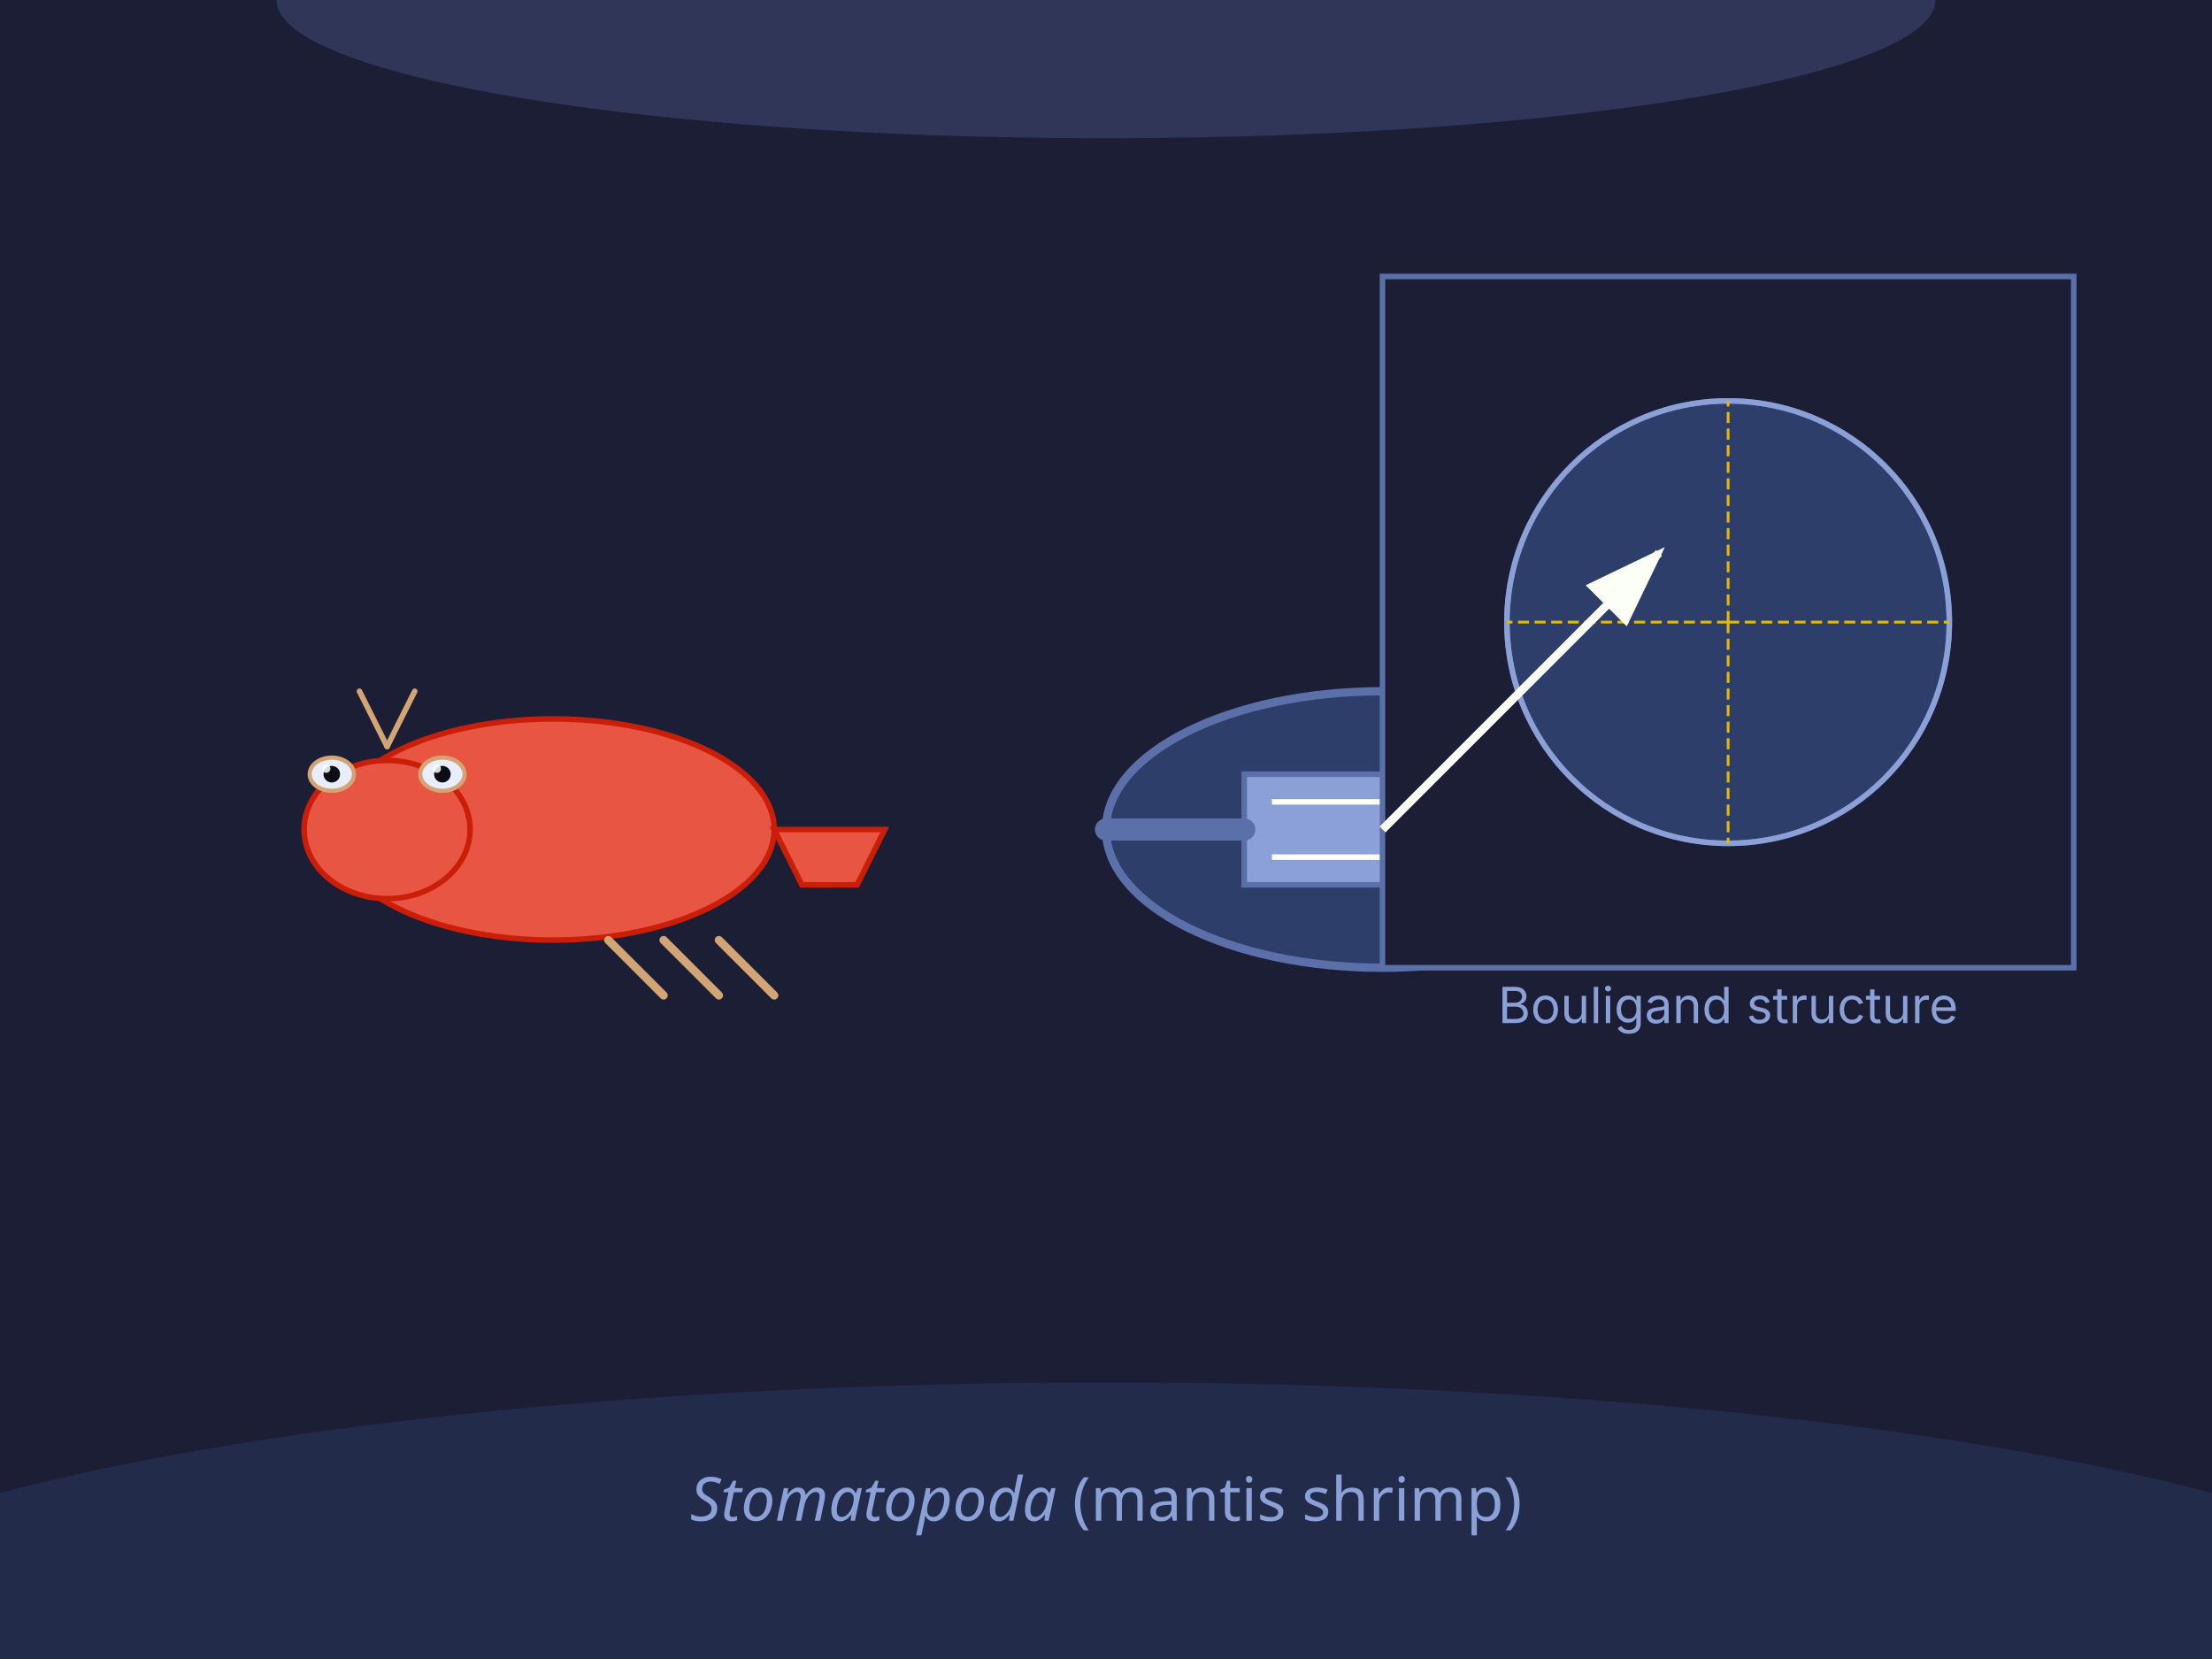
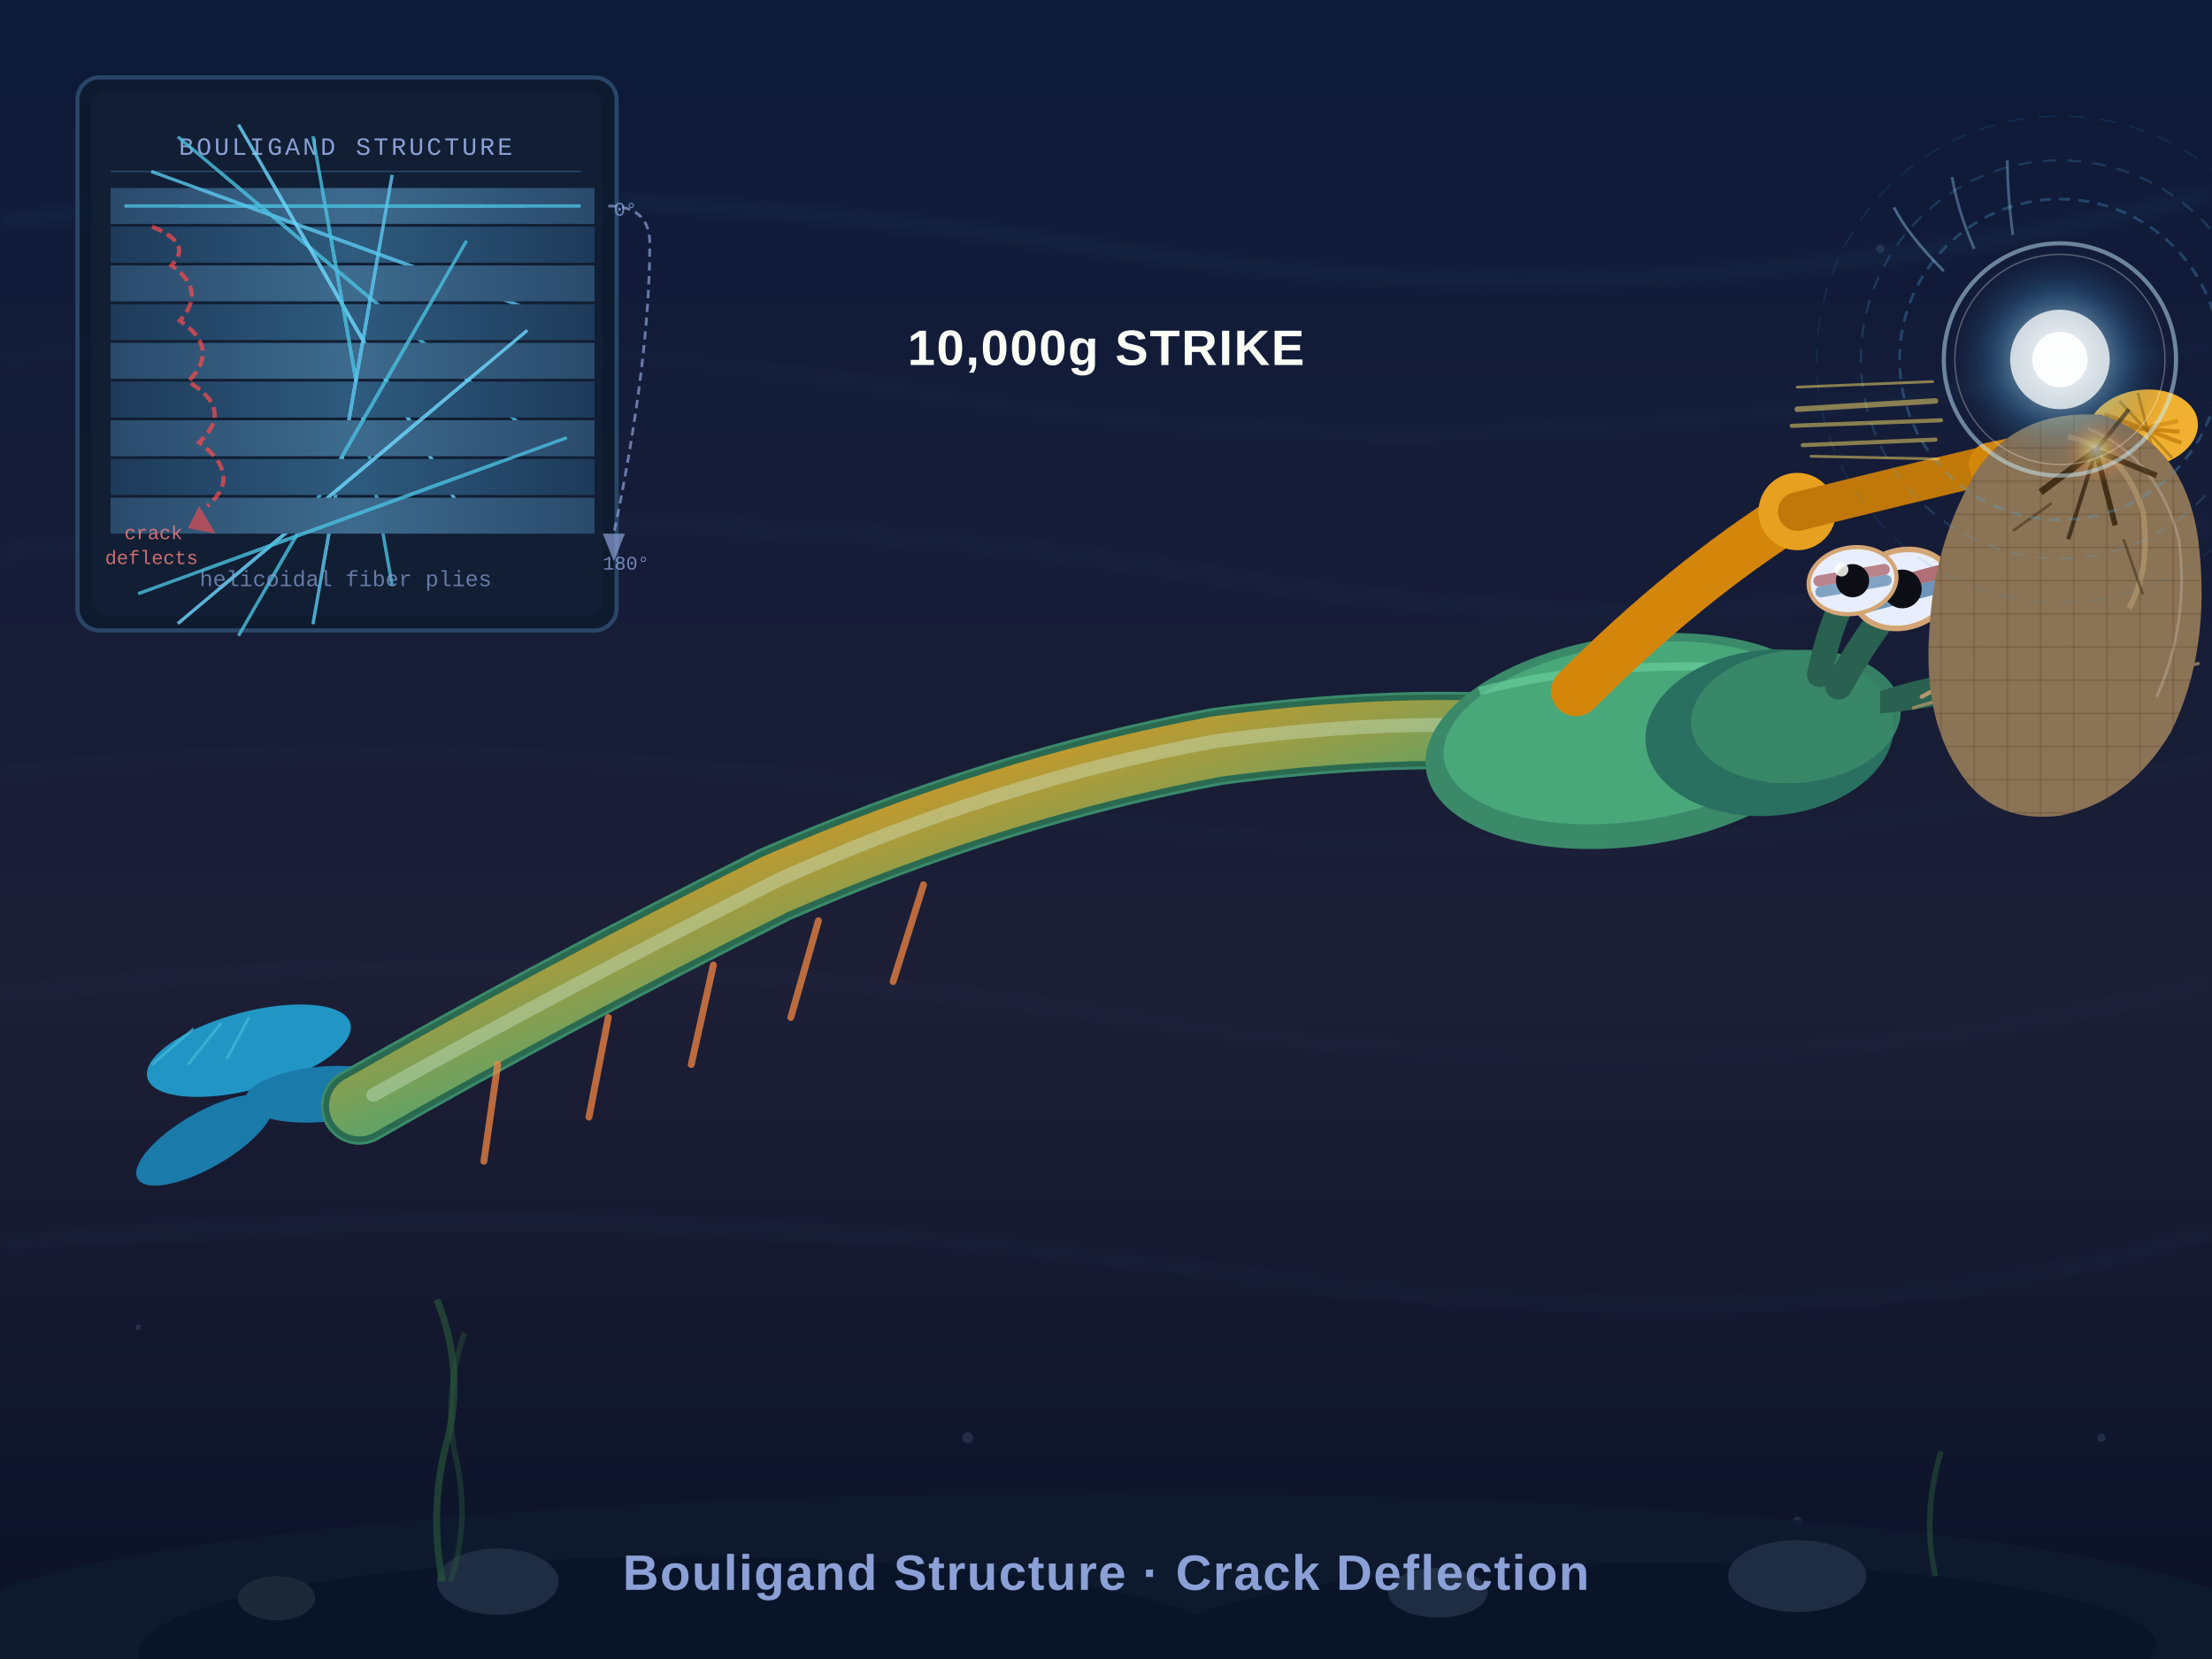
<svg xmlns="http://www.w3.org/2000/svg" viewBox="0 0 800 600" width="800" height="600">
  <defs>
-     
+     <linearGradient id="bgGradient" x1="0%" y1="0%" x2="0%" y2="100%">
+       <stop offset="0%" stop-color="#0D1A3A" />
+       <stop offset="60%" stop-color="#1C1E35" />
+       <stop offset="100%" stop-color="#0A1228" />
+     </linearGradient>
+     <radialGradient id="cavitationGlow" cx="50%" cy="50%" r="50%">
+       <stop offset="0%" stop-color="#FFFFFF" stop-opacity="0.95" />
+       <stop offset="25%" stop-color="#C8F0FF" stop-opacity="0.7" />
+       <stop offset="60%" stop-color="#4EA8DE" stop-opacity="0.3" />
+       <stop offset="100%" stop-color="#1C1E35" stop-opacity="0" />
+     </radialGradient>
+     <pattern id="shellTexture" x="0" y="0" width="12" height="12" patternUnits="userSpaceOnUse">
+       <rect width="12" height="12" fill="#8B7355" />
+       <line x1="0" y1="6" x2="12" y2="6" stroke="#6B5335" stroke-width="0.5" opacity="0.5" />
+       <line x1="6" y1="0" x2="6" y2="12" stroke="#6B5335" stroke-width="0.5" opacity="0.5" />
+     </pattern>
+     <linearGradient id="fiberLayer1" x1="0%" y1="0%" x2="100%" y2="0%">
+       <stop offset="0%" stop-color="#2A4A6B" />
+       <stop offset="50%" stop-color="#3D6B8E" />
+       <stop offset="100%" stop-color="#2A4A6B" />
+     </linearGradient>
+     <linearGradient id="fiberLayer2" x1="0%" y1="0%" x2="100%" y2="0%">
+       <stop offset="0%" stop-color="#1E3A5A" />
+       <stop offset="50%" stop-color="#2E5B7E" />
+       <stop offset="100%" stop-color="#1E3A5A" />
+     </linearGradient>
+     <linearGradient id="shrimpBody" x1="0%" y1="0%" x2="100%" y2="100%">
+       <stop offset="0%" stop-color="#FF6B35" />
+       <stop offset="30%" stop-color="#E8A020" />
+       <stop offset="60%" stop-color="#4CAF7D" />
+       <stop offset="100%" stop-color="#2196C4" />
+     </linearGradient>
+     <linearGradient id="clubGrad" x1="0%" y1="0%" x2="100%" y2="0%">
+       <stop offset="0%" stop-color="#D4860A" />
+       <stop offset="50%" stop-color="#F0B030" />
+       <stop offset="100%" stop-color="#C07808" />
+     </linearGradient>
+     <radialGradient id="impactFlash" cx="50%" cy="50%" r="50%">
+       <stop offset="0%" stop-color="#FFFFFF" stop-opacity="1" />
+       <stop offset="30%" stop-color="#FFE066" stop-opacity="0.8" />
+       <stop offset="70%" stop-color="#FF8C42" stop-opacity="0.3" />
+       <stop offset="100%" stop-color="#FF8C42" stop-opacity="0" />
+     </radialGradient>
+     <filter id="waterBlur">
+       <feGaussianBlur stdDeviation="2" />
+     </filter>
+     <filter id="glowFilter">
+       <feGaussianBlur stdDeviation="4" result="blur" />
+       <feMerge>
+         <feMergeNode in="blur" />
+         <feMergeNode in="SourceGraphic" />
+       </feMerge>
+     </filter>
+     <filter id="softGlow">
+       <feGaussianBlur stdDeviation="3" result="blur" />
+       <feMerge>
+         <feMergeNode in="blur" />
+         <feMergeNode in="SourceGraphic" />
+       </feMerge>
+     </filter>
  </defs>
-   <g id="bg" data-label="deep sea background">
-     <rect x="0" y="0" width="800" height="600" fill="#1C1E35" />
-   </g>
-   <g id="context" data-label="water context">
-     <ellipse cx="400" cy="600" rx="500" ry="100" fill="#2D3E6B" opacity="0.4" />
-     <ellipse cx="400" cy="0" rx="300" ry="50" fill="#5B6FA8" opacity="0.3" />
-   </g>
-   <g id="subject" data-label="mantis shrimp">
-     <ellipse cx="200" cy="300" rx="80" ry="40" fill="#E85542" stroke="#CA1E08" stroke-width="2" />
-     <ellipse cx="140" cy="300" rx="30" ry="25" fill="#E85542" stroke="#CA1E08" stroke-width="2" />
-     <g id="eye-left">
-       <ellipse cx="120" cy="280" rx="8" ry="6" fill="#E8EEFF" stroke="#D4A574" stroke-width="1.5" />
-       <circle cx="120" cy="280" r="3" fill="#0D0D16" />
-       <circle cx="118" cy="278" r="1.5" fill="#FBFFF6" opacity="0.85" />
-     </g>
-     <g id="eye-right">
-       <ellipse cx="160" cy="280" rx="8" ry="6" fill="#E8EEFF" stroke="#D4A574" stroke-width="1.5" />
-       <circle cx="160" cy="280" r="3" fill="#0D0D16" />
-       <circle cx="158" cy="278" r="1.5" fill="#FBFFF6" opacity="0.85" />
-     </g>
-     <path d="M140,270 L130,250" stroke="#D4A574" stroke-width="2" stroke-linecap="round" />
-     <path d="M140,270 L150,250" stroke="#D4A574" stroke-width="2" stroke-linecap="round" />
-     <path d="M280,300 L320,300 L310,320 L290,320 Z" fill="#E85542" stroke="#CA1E08" stroke-width="2" />
-     <path d="M220,340 L240,360" stroke="#D4A574" stroke-width="3" stroke-linecap="round" />
-     <path d="M240,340 L260,360" stroke="#D4A574" stroke-width="3" stroke-linecap="round" />
-     <path d="M260,340 L280,360" stroke="#D4A574" stroke-width="3" stroke-linecap="round" />
-   </g>
-   <g id="detail-club" data-label="dactyl club">
-     <ellipse cx="500" cy="300" rx="100" ry="50" fill="#2D3E6B" stroke="#5B6FA8" stroke-width="3" />
-     <path d="M450,280 L550,280 L550,320 L450,320 Z" fill="#8BA0D6" stroke="#5B6FA8" stroke-width="2" />
-     <line x1="460" y1="290" x2="540" y2="290" stroke="#FBFFF6" stroke-width="2" />
-     <line x1="460" y1="310" x2="540" y2="310" stroke="#FBFFF6" stroke-width="2" />
-     <path d="M400,300 L450,300" stroke="#5B6FA8" stroke-width="8" stroke-linecap="round" />
-   </g>
-   <g id="detail-structure" data-label="helicoidal Bouligand structure">
-     <rect x="500" y="100" width="250" height="250" fill="#1C1E35" stroke="#5B6FA8" stroke-width="2" />
-     <circle cx="625" cy="225" r="80" fill="#2D3E6B" stroke="#5B6FA8" stroke-width="2" />
-     <path d="M625,145 A80,80 0 0,1 705,225" stroke="#8BA0D6" stroke-width="2" fill="none" />
-     <path d="M705,225 A80,80 0 0,1 625,305" stroke="#8BA0D6" stroke-width="2" fill="none" />
-     <path d="M625,305 A80,80 0 0,1 545,225" stroke="#8BA0D6" stroke-width="2" fill="none" />
-     <path d="M545,225 A80,80 0 0,1 625,145" stroke="#8BA0D6" stroke-width="2" fill="none" />
-     <line x1="625" y1="225" x2="625" y2="145" stroke="#E6B800" stroke-width="1" stroke-dasharray="4 2" />
-     <line x1="625" y1="225" x2="705" y2="225" stroke="#E6B800" stroke-width="1" stroke-dasharray="4 2" />
-     <line x1="625" y1="225" x2="625" y2="305" stroke="#E6B800" stroke-width="1" stroke-dasharray="4 2" />
-     <line x1="625" y1="225" x2="545" y2="225" stroke="#E6B800" stroke-width="1" stroke-dasharray="4 2" />
-     <text x="625" y="370" text-anchor="middle" font-family="Inter, system-ui, sans-serif" font-size="18" fill="#8BA0D6">Bouligand structure</text>
-   </g>
-   <g id="label" data-label="species label">
-     <text x="400" y="550" text-anchor="middle" font-family="Barlow, system-ui, sans-serif" font-size="22" fill="#8BA0D6">
-       <tspan font-style="italic">Stomatopoda</tspan> (mantis shrimp)
+   <g id="bg" data-label="background">
+     <rect width="800" height="600" fill="url(#bgGradient)" />
+     <g opacity="0.08" filter="url(#waterBlur)">
+       <path d="M0,80 Q200,60 400,90 Q600,120 800,70" fill="none" stroke="#4EA8DE" stroke-width="3" />
+       <path d="M0,130 Q150,110 350,145 Q550,175 800,125" fill="none" stroke="#4EA8DE" stroke-width="2" />
+       <path d="M0,200 Q250,175 450,210 Q650,240 800,190" fill="none" stroke="#4EA8DE" stroke-width="2" />
+       <path d="M0,280 Q180,260 380,295 Q580,325 800,275" fill="none" stroke="#5BB8E8" stroke-width="1.5" />
+       <path d="M0,360 Q200,335 420,370 Q630,400 800,355" fill="none" stroke="#5BB8E8" stroke-width="1.5" />
+       <path d="M0,450 Q220,430 440,460 Q660,490 800,445" fill="none" stroke="#4EA8DE" stroke-width="2" />
+     </g>
+     <g opacity="0.15">
+       <circle cx="60" cy="80" r="1.5" fill="#8BB8D4" />
+       <circle cx="120" cy="150" r="1" fill="#8BB8D4" />
+       <circle cx="200" cy="50" r="2" fill="#8BB8D4" />
+       <circle cx="680" cy="90" r="1.5" fill="#8BB8D4" />
+       <circle cx="740" cy="180" r="1" fill="#8BB8D4" />
+       <circle cx="760" cy="520" r="1.5" fill="#8BB8D4" />
+       <circle cx="50" cy="480" r="1" fill="#8BB8D4" />
+       <circle cx="350" cy="520" r="2" fill="#8BB8D4" />
+       <circle cx="650" cy="550" r="1.5" fill="#8BB8D4" />
+     </g>
+   </g>
+   <g id="context" data-label="ocean-floor-context">
+     <ellipse cx="400" cy="590" rx="420" ry="50" fill="#0E1A2E" opacity="0.8" />
+     <ellipse cx="250" cy="598" rx="200" ry="35" fill="#0A1428" opacity="0.9" />
+     <ellipse cx="600" cy="595" rx="180" ry="30" fill="#0A1428" opacity="0.9" />
+     <ellipse cx="180" cy="572" rx="22" ry="12" fill="#1E2D42" />
+     <ellipse cx="520" cy="576" rx="18" ry="9" fill="#1E2D42" />
+     <ellipse cx="650" cy="570" rx="25" ry="13" fill="#1E2D42" />
+     <ellipse cx="100" cy="578" rx="14" ry="8" fill="#1A2838" />
+     <path d="M160,572 Q155,545 162,520 Q168,495 158,470" fill="none" stroke="#2A5A3A" stroke-width="2.5" opacity="0.6" />
+     <path d="M163,572 Q170,550 165,528 Q160,505 168,482" fill="none" stroke="#2A5A3A" stroke-width="2" opacity="0.4" />
+     <path d="M700,570 Q695,548 702,525" fill="none" stroke="#2A5A3A" stroke-width="2" opacity="0.5" />
+   </g>
+   <g id="subject" data-label="mantis-shrimp-odontodactylus-scyllarus">
+     <g transform="translate(90, 380)">
+       <ellipse cx="0" cy="0" rx="38" ry="14" fill="#2196C4" transform="rotate(-15)" />
+       <ellipse cx="-30" cy="20" rx="28" ry="10" fill="#1A7AAA" transform="rotate(-30)" />
+       <ellipse cx="25" cy="18" rx="28" ry="10" fill="#1A7AAA" transform="rotate(-5)" />
+       <line x1="-20" y1="-8" x2="-35" y2="5" stroke="#4ABFE0" stroke-width="1" opacity="0.6" />
+       <line x1="-10" y1="-10" x2="-22" y2="5" stroke="#4ABFE0" stroke-width="1" opacity="0.6" />
+       <line x1="0" y1="-12" x2="-8" y2="3" stroke="#4ABFE0" stroke-width="1" opacity="0.6" />
+     </g>
+     <g id="shrimpAbdomen" data-label="shrimp-abdomen-segments">
+       <path d="M130,400 Q200,360 280,320 Q360,285 440,270 Q500,262 550,265" fill="none" stroke="#3A8A6A" stroke-width="28" stroke-linecap="round" />
+       <path d="M130,400 Q200,360 280,320 Q360,285 440,270 Q500,262 550,265" fill="none" stroke="#2A6A50" stroke-width="26" stroke-linecap="round" stroke-dasharray="38,3" />
+       <path d="M130,400 Q200,360 280,320 Q360,285 440,270 Q500,262 550,265" fill="none" stroke="url(#shrimpBody)" stroke-width="22" stroke-linecap="round" opacity="0.85" />
+       <path d="M135,396 Q205,357 282,318 Q362,282 440,268 Q500,260 548,263" fill="none" stroke="#D4F0E0" stroke-width="5" stroke-linecap="round" opacity="0.35" />
+       <g opacity="0.7">
+         <line x1="180" y1="385" x2="175" y2="420" stroke="#FF8C42" stroke-width="2.5" stroke-linecap="round" />
+         <line x1="220" y1="368" x2="213" y2="404" stroke="#FF8C42" stroke-width="2.5" stroke-linecap="round" />
+         <line x1="258" y1="349" x2="250" y2="385" stroke="#FF8C42" stroke-width="2.5" stroke-linecap="round" />
+         <line x1="296" y1="333" x2="286" y2="368" stroke="#FF8C42" stroke-width="2.5" stroke-linecap="round" />
+         <line x1="334" y1="320" x2="323" y2="355" stroke="#FF8C42" stroke-width="2.5" stroke-linecap="round" />
+       </g>
+     </g>
+     <ellipse cx="590" cy="268" rx="75" ry="38" fill="#3A8A6A" transform="rotate(-8,590,268)" />
+     <ellipse cx="590" cy="265" rx="68" ry="32" fill="#4CAF7D" opacity="0.8" transform="rotate(-8,590,268)" />
+     <path d="M535,250 Q580,238 640,242" fill="none" stroke="#6DD4A0" stroke-width="3" opacity="0.6" />
+     <g id="raptorialAppendage" data-label="raptorial-appendage-dactyl-club">
+       <path d="M570,250 Q610,210 650,185" fill="none" stroke="#D4860A" stroke-width="18" stroke-linecap="round" />
+       <circle cx="650" cy="185" r="14" fill="#E8A020" />
+       <path d="M650,185 Q690,175 720,168" fill="none" stroke="#C07808" stroke-width="14" stroke-linecap="round" />
+       <g id="dactyClub" data-label="dactyl-club-impact-end">
+         <path d="M720,168 Q748,162 768,158" fill="none" stroke="url(#clubGrad)" stroke-width="16" stroke-linecap="round" />
+         <ellipse cx="775" cy="155" rx="20" ry="14" fill="#F0B030" transform="rotate(-8,775,155)" />
+         <g transform="rotate(-8,775,155)">
+           <line x1="762" y1="148" x2="788" y2="162" stroke="#C07808" stroke-width="1.5" opacity="0.7" />
+           <line x1="762" y1="152" x2="788" y2="158" stroke="#C07808" stroke-width="1.5" opacity="0.7" />
+           <line x1="762" y1="156" x2="788" y2="154" stroke="#C07808" stroke-width="1.5" opacity="0.5" />
+           <line x1="768" y1="144" x2="784" y2="167" stroke="#8B6010" stroke-width="1" opacity="0.5" />
+           <line x1="775" y1="142" x2="778" y2="168" stroke="#8B6010" stroke-width="1" opacity="0.5" />
+         </g>
+       </g>
+     </g>
+     <ellipse cx="640" cy="265" rx="45" ry="30" fill="#2A7060" transform="rotate(-5,640,265)" />
+     <ellipse cx="650" cy="260" rx="38" ry="24" fill="#3A8A6A" opacity="0.9" transform="rotate(-5,640,265)" />
+     <path d="M680,250 Q710,240 725,245 Q715,255 680,258 Z" fill="#2A6050" />
+     <g id="compoundEye" data-label="compound-eye-stalked-trinocular">
+       <path d="M665,248 Q675,230 685,218" fill="none" stroke="#2A6050" stroke-width="10" stroke-linecap="round" />
+       <ellipse cx="688" cy="213" rx="18" ry="14" fill="#E8EEFF" stroke="#D4A574" stroke-width="2" transform="rotate(-15,688,213)" />
+       <rect x="672" y="208" width="32" height="5" fill="#8B1A1A" opacity="0.6" rx="2" transform="rotate(-15,688,213)" />
+       <rect x="672" y="213" width="32" height="5" fill="#1A5A8B" opacity="0.6" rx="2" transform="rotate(-15,688,213)" />
+       <circle cx="688" cy="213" r="7" fill="#0D0D16" transform="rotate(-15,688,213)" />
+       <circle cx="683" cy="208" r="3" fill="#FBFFF6" opacity="0.85" transform="rotate(-15,688,213)" />
+       <path d="M658,244 Q662,225 668,215" fill="none" stroke="#2A6050" stroke-width="9" stroke-linecap="round" />
+       <ellipse cx="670" cy="210" rx="16" ry="12" fill="#E8EEFF" stroke="#D4A574" stroke-width="1.5" transform="rotate(-10,670,210)" />
+       <rect x="656" y="206" width="28" height="4" fill="#8B1A1A" opacity="0.5" rx="2" transform="rotate(-10,670,210)" />
+       <rect x="656" y="210" width="28" height="4" fill="#1A5A8B" opacity="0.5" rx="2" transform="rotate(-10,670,210)" />
+       <circle cx="670" cy="210" r="6" fill="#0D0D16" />
+       <circle cx="666" cy="206" r="2.5" fill="#FBFFF6" opacity="0.85" />
+     </g>
+     <path d="M695,252 Q720,238 750,228 Q770,222 790,218" fill="none" stroke="#D4A574" stroke-width="1.5" stroke-linecap="round" opacity="0.8" />
+     <path d="M692,256 Q718,248 748,246 Q775,244 795,240" fill="none" stroke="#D4A574" stroke-width="1.2" stroke-linecap="round" opacity="0.6" />
+   </g>
+   <g id="detail-club-cross-section" data-label="bouligand-helicoidal-fiber-cross-section-inset">
+     <rect x="28" y="28" width="195" height="200" rx="8" fill="#0D1A2E" stroke="#2A4A6B" stroke-width="1.5" opacity="0.92" />
+     <rect x="33" y="33" width="185" height="190" rx="6" fill="#111E33" opacity="0.95" />
+     <text x="125" y="56" text-anchor="middle" font-family="'Courier New', monospace" font-size="9" fill="#8BA0D6" letter-spacing="1">BOULIGAND STRUCTURE</text>
+     <line x1="40" y1="62" x2="210" y2="62" stroke="#2A4A6B" stroke-width="0.5" />
+     <g transform="translate(40, 68)">
+       <rect x="0" y="0" width="175" height="13" fill="url(#fiberLayer1)" />
+       <g stroke="#4ABFE0" stroke-width="1.2" opacity="0.8">
+         <line x1="5" y1="6.5" x2="170" y2="6.5" />
+         <line x1="25" y1="6.5" x2="150" y2="6.5" />
+         <line x1="40" y1="6.5" x2="135" y2="6.5" />
+       </g>
+       <rect x="0" y="14" width="175" height="13" fill="url(#fiberLayer2)" />
+       <g stroke="#5BC8F0" stroke-width="1.2" opacity="0.8" transform="translate(87.5,20.5) rotate(20) translate(-87.5,-20.5)">
+         <line x1="10" y1="20.5" x2="165" y2="20.5" />
+         <line x1="30" y1="20.5" x2="145" y2="20.5" />
+         <line x1="50" y1="20.5" x2="130" y2="20.5" />
+       </g>
+       <rect x="0" y="28" width="175" height="13" fill="url(#fiberLayer1)" />
+       <g stroke="#4ABFE0" stroke-width="1.2" opacity="0.8" transform="translate(87.5,34.5) rotate(40) translate(-87.5,-34.5)">
+         <line x1="5" y1="34.5" x2="170" y2="34.5" />
+         <line x1="25" y1="34.5" x2="150" y2="34.5" />
+         <line x1="45" y1="34.5" x2="135" y2="34.5" />
+       </g>
+       <rect x="0" y="42" width="175" height="13" fill="url(#fiberLayer2)" />
+       <g stroke="#6ED8FF" stroke-width="1.2" opacity="0.8" transform="translate(87.5,48.5) rotate(60) translate(-87.5,-48.5)">
+         <line x1="5" y1="48.5" x2="170" y2="48.5" />
+         <line x1="25" y1="48.5" x2="150" y2="48.5" />
+         <line x1="50" y1="48.5" x2="130" y2="48.5" />
+       </g>
+       <rect x="0" y="56" width="175" height="13" fill="url(#fiberLayer1)" />
+       <g stroke="#4ABFE0" stroke-width="1.2" opacity="0.8" transform="translate(87.5,62.5) rotate(80) translate(-87.5,-62.5)">
+         <line x1="5" y1="62.5" x2="170" y2="62.5" />
+         <line x1="25" y1="62.5" x2="150" y2="62.5" />
+         <line x1="45" y1="62.5" x2="130" y2="62.5" />
+       </g>
+       <rect x="0" y="70" width="175" height="13" fill="url(#fiberLayer2)" />
+       <g stroke="#5BC8F0" stroke-width="1.2" opacity="0.8" transform="translate(87.5,76.5) rotate(100) translate(-87.5,-76.5)">
+         <line x1="5" y1="76.5" x2="170" y2="76.5" />
+         <line x1="30" y1="76.5" x2="150" y2="76.5" />
+         <line x1="50" y1="76.5" x2="130" y2="76.5" />
+       </g>
+       <rect x="0" y="84" width="175" height="13" fill="url(#fiberLayer1)" />
+       <g stroke="#4ABFE0" stroke-width="1.2" opacity="0.8" transform="translate(87.5,90.5) rotate(120) translate(-87.5,-90.5)">
+         <line x1="5" y1="90.5" x2="170" y2="90.5" />
+         <line x1="25" y1="90.5" x2="150" y2="90.5" />
+         <line x1="45" y1="90.5" x2="130" y2="90.5" />
+       </g>
+       <rect x="0" y="98" width="175" height="13" fill="url(#fiberLayer2)" />
+       <g stroke="#6ED8FF" stroke-width="1.2" opacity="0.8" transform="translate(87.5,104.5) rotate(140) translate(-87.5,-104.5)">
+         <line x1="5" y1="104.5" x2="170" y2="104.5" />
+         <line x1="25" y1="104.5" x2="150" y2="104.5" />
+         <line x1="50" y1="104.5" x2="130" y2="104.5" />
+       </g>
+       <rect x="0" y="112" width="175" height="13" fill="url(#fiberLayer1)" />
+       <g stroke="#4ABFE0" stroke-width="1.2" opacity="0.8" transform="translate(87.5,118.5) rotate(160) translate(-87.5,-118.5)">
+         <line x1="5" y1="118.5" x2="170" y2="118.5" />
+         <line x1="30" y1="118.5" x2="145" y2="118.5" />
+         <line x1="50" y1="118.5" x2="130" y2="118.5" />
+       </g>
+       <path d="M180,6.5 Q195,6.5 195,20 Q195,62.5 182,125" fill="none" stroke="#8BA0D6" stroke-width="1" stroke-dasharray="3,2" opacity="0.7" />
+       <polygon points="178,125 182,135 186,125" fill="#8BA0D6" opacity="0.7" />
+       <text x="182" y="10" font-family="'Courier New', monospace" font-size="7" fill="#8BA0D6" opacity="0.8">0°</text>
+       <text x="178" y="138" font-family="'Courier New', monospace" font-size="7" fill="#8BA0D6" opacity="0.8">180°</text>
+     </g>
+     <text x="125" y="212" text-anchor="middle" font-family="'Courier New', monospace" font-size="8" fill="#8BA0D6" opacity="0.7">helicoidal fiber plies</text>
+   </g>
+   <g id="detail-crack-propagation" data-label="crack-deflection-path-in-bouligand-structure">
+     <path d="M55,82 Q70,88 62,96 Q75,105 65,116 Q80,126 68,138 Q85,148 72,160 Q88,172 75,183" fill="none" stroke="#FF4A4A" stroke-width="1.5" stroke-dasharray="4,2" opacity="0.7" />
+     <polygon points="72,183 78,193 68,191" fill="#FF4A4A" opacity="0.6" />
+     <text x="45" y="195" font-family="'Courier New', monospace" font-size="7" fill="#FF8080" opacity="0.8">crack</text>
+     <text x="38" y="204" font-family="'Courier New', monospace" font-size="7" fill="#FF8080" opacity="0.8">deflects</text>
+   </g>
+   <g id="label" data-label="annotation-labels">
+     <text x="400" y="132" text-anchor="middle" font-family="'Helvetica Neue', Arial, sans-serif" font-size="18" font-weight="700" fill="#FBFFF6" letter-spacing="0.5">
+       10,000g STRIKE
    </text>
  </g>
-   <g id="overlay" data-label="impact arrow">
-     <path d="M500,300 Q550,250 600,200" stroke="#FBFFF6" stroke-width="3" fill="none" marker-end="url(#arrowhead)" />
-     <defs>
-       <marker id="arrowhead" markerWidth="10" markerHeight="7" refX="9" refY="3.5" orient="auto">
-         <polygon points="0 0, 10 3.5, 0 7" fill="#FBFFF6" />
-       </marker>
-     </defs>
+   <g id="overlay" data-label="shell-target-cavitation-bubble-impact-flash">
+     <g id="shellTarget" data-label="prey-shell-target">
+       <path d="M760,150 Q790,160 795,195 Q800,235 785,265 Q770,290 745,295 Q720,298 708,278 Q695,258 698,225 Q700,195 715,170 Q730,148 760,150 Z" fill="url(#shellTexture)" />
+       <path d="M748,158 Q768,162 775,185 Q778,205 770,220" fill="none" stroke="#C4A87A" stroke-width="2" opacity="0.5" />
+       <path d="M755,155 Q780,165 788,195 Q792,225 780,252" fill="none" stroke="#FFFFFF" stroke-width="1" opacity="0.2" />
+       <g id="shellCracks" data-label="impact-crack-propagation">
+         <line x1="758" y1="163" x2="738" y2="178" stroke="#3A2810" stroke-width="2.5" opacity="0.9" />
+         <line x1="758" y1="163" x2="765" y2="190" stroke="#3A2810" stroke-width="2" opacity="0.9" />
+         <line x1="758" y1="163" x2="780" y2="172" stroke="#3A2810" stroke-width="2" opacity="0.8" />
+         <line x1="758" y1="163" x2="748" y2="195" stroke="#2A1A08" stroke-width="1.5" opacity="0.7" />
+         <line x1="758" y1="163" x2="770" y2="148" stroke="#3A2810" stroke-width="1.5" opacity="0.7" />
+         <line x1="742" y1="182" x2="728" y2="192" stroke="#3A2810" stroke-width="1" opacity="0.5" />
+         <line x1="768" y1="195" x2="775" y2="215" stroke="#3A2810" stroke-width="1" opacity="0.5" />
+       </g>
+       <circle cx="758" cy="163" r="12" fill="url(#impactFlash)" opacity="0.6" />
+     </g>
+     <g id="cavitationBubble" data-label="cavitation-bubble-secondary-pressure-wave">
+       <circle cx="745" cy="130" r="42" fill="url(#cavitationGlow)" opacity="0.85" />
+       <circle cx="745" cy="130" r="18" fill="white" opacity="0.75" />
+       <circle cx="745" cy="130" r="10" fill="white" opacity="0.9" />
+       <circle cx="745" cy="130" r="42" fill="none" stroke="#C8F0FF" stroke-width="1.5" opacity="0.5" />
+       <circle cx="745" cy="130" r="38" fill="none" stroke="#FFFFFF" stroke-width="0.5" opacity="0.3" />
+       <circle cx="745" cy="130" r="58" fill="none" stroke="#4EA8DE" stroke-width="1" opacity="0.3" stroke-dasharray="4,3" />
+       <circle cx="745" cy="130" r="72" fill="none" stroke="#4EA8DE" stroke-width="0.8" opacity="0.2" stroke-dasharray="5,4" />
+       <circle cx="745" cy="130" r="88" fill="none" stroke="#2A88BE" stroke-width="0.6" opacity="0.15" stroke-dasharray="6,5" />
+       <path d="M703,98 Q690,85 685,75" fill="none" stroke="#9DDBF5" stroke-width="1" opacity="0.4" />
+       <path d="M714,90 Q708,76 706,64" fill="none" stroke="#9DDBF5" stroke-width="1" opacity="0.35" />
+       <path d="M728,85 Q726,70 726,58" fill="none" stroke="#9DDBF5" stroke-width="1" opacity="0.35" />
+     </g>
+     <g id="speedLines" data-label="strike-velocity-motion-lines" opacity="0.5">
+       <line x1="700" y1="145" x2="650" y2="148" stroke="#FFE066" stroke-width="2" stroke-linecap="round" />
+       <line x1="702" y1="152" x2="648" y2="154" stroke="#FFE066" stroke-width="1.5" stroke-linecap="round" />
+       <line x1="700" y1="159" x2="652" y2="161" stroke="#FFE066" stroke-width="1.5" stroke-linecap="round" />
+       <line x1="701" y1="166" x2="655" y2="165" stroke="#FFE066" stroke-width="1" stroke-linecap="round" />
+       <line x1="699" y1="138" x2="650" y2="140" stroke="#FFE066" stroke-width="1" stroke-linecap="round" />
+     </g>
+     <text x="400" y="575" text-anchor="middle" font-family="'Helvetica Neue', Arial, sans-serif" font-size="18" font-weight="600" fill="#8BA0D6" letter-spacing="0.5">
+       Bouligand Structure · Crack Deflection
+     </text>
  </g>
</svg>
